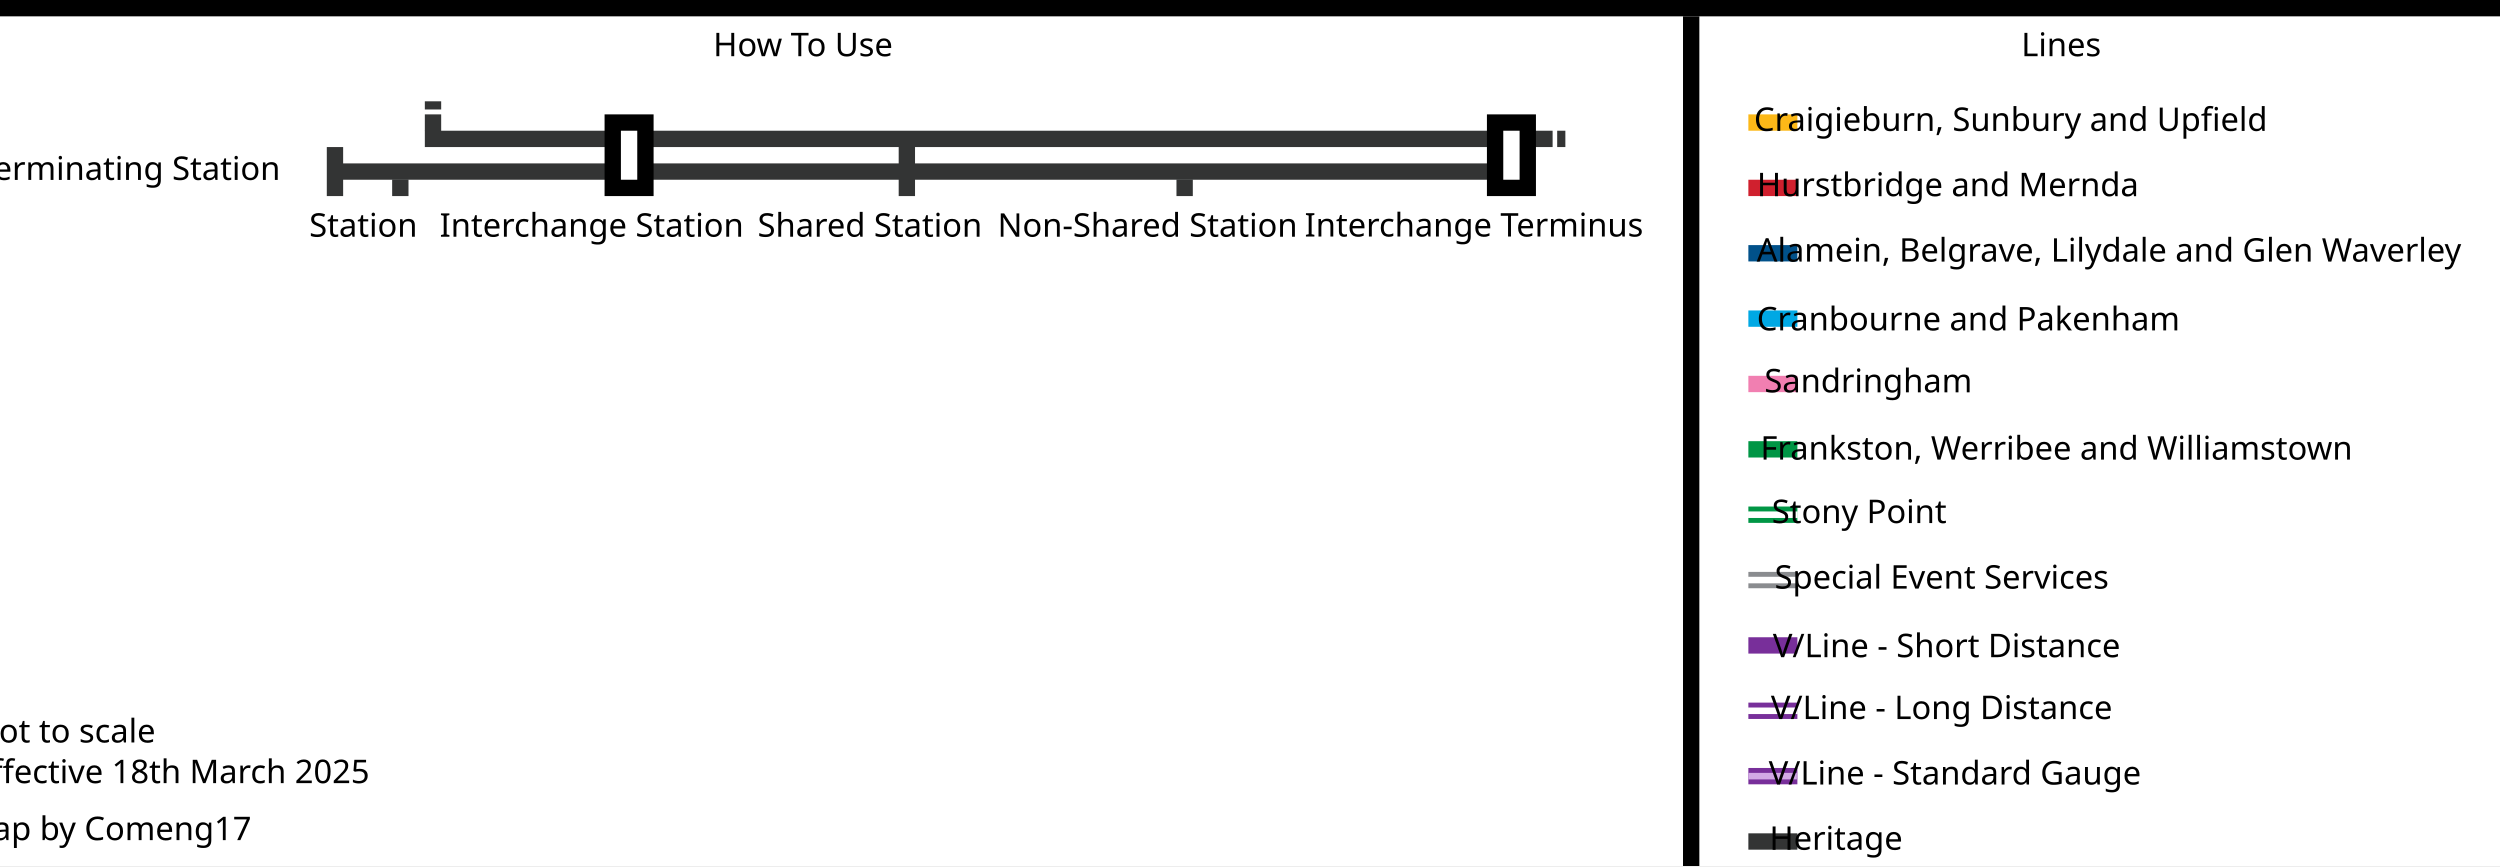
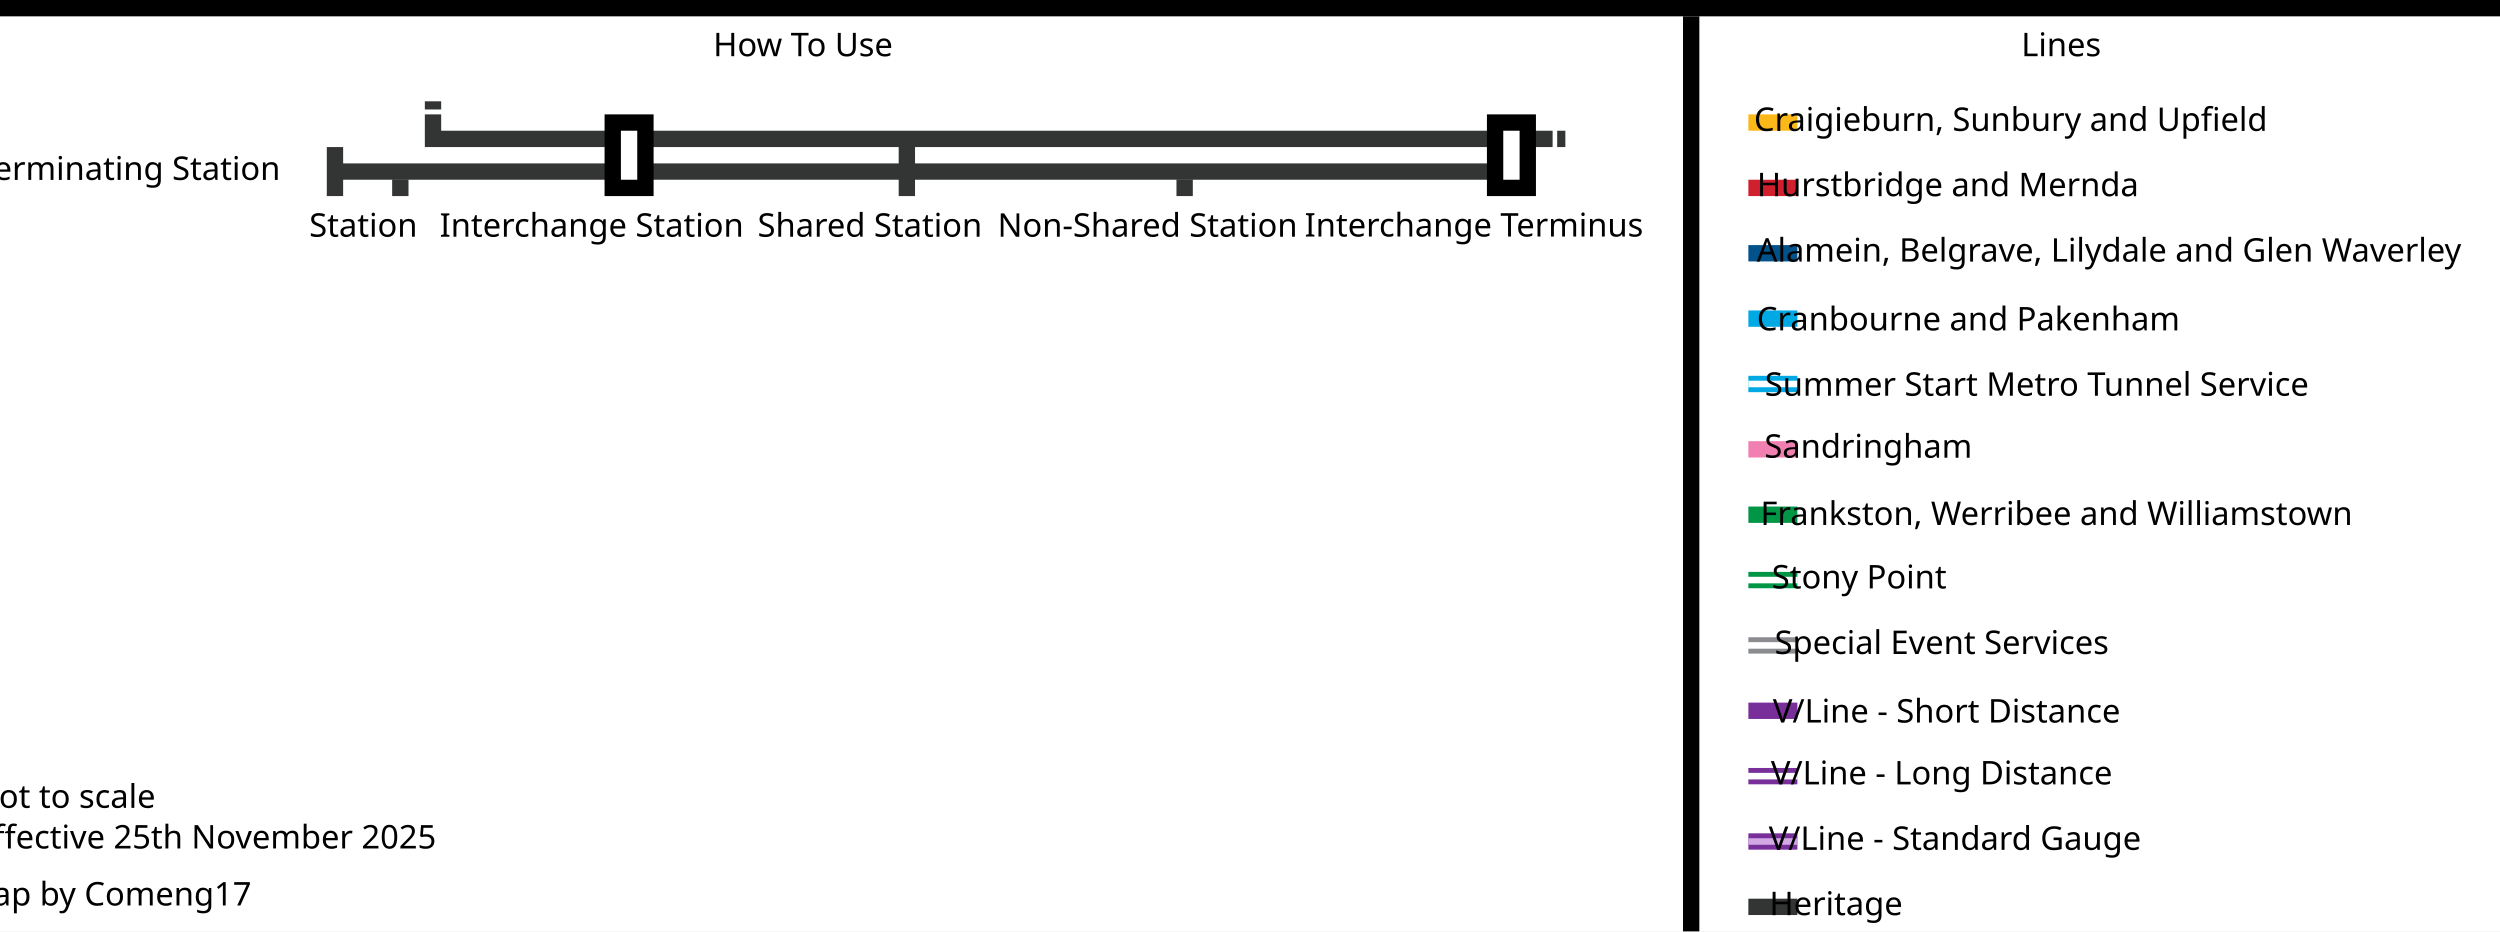
- <svg xmlns="http://www.w3.org/2000/svg" width="7650" height="2650.001" viewBox="0 0 2024.063 701.146" version="1.1" id="svg5" xml:space="preserve">
+ <svg xmlns="http://www.w3.org/2000/svg" width="7650" height="2850" viewBox="0 0 2024.063 754.062" version="1.1" id="svg5" xml:space="preserve">
  <defs id="defs2" />
  <g id="layer1" transform="translate(3333.75,1957.917)">
    <g id="g411">
      <rect style="display:inline;fill:#000000;fill-opacity:1;stroke-width:586.547;stroke-linecap:square" id="rect398" width="1362.604" height="687.917" x="-3333.75" y="-1944.688" />
      <rect style="display:inline;fill:#000000;fill-opacity:1;stroke-width:404.558;stroke-linecap:square" id="rect413" width="648.229" height="687.917" x="-1957.917" y="-1944.688" />
    </g>
-     <rect style="fill:#ffffff;fill-opacity:1;stroke-width:2064.04;stroke-linecap:square" id="rect593" width="2024.062" height="701.146" x="-3333.75" y="-1957.917" />
+     <rect style="fill:#ffffff;fill-opacity:1;stroke-width:2140.51;stroke-linecap:square" id="rect593" width="2024.062" height="754.063" x="-3333.75" y="-1957.917" />
    <g id="g2342" style="display:inline" transform="matrix(0.1,0,0,0.1443272,-3320.521,-1944.688)">
-       <rect style="fill:#000000;fill-opacity:1;stroke-width:481.072;stroke-linecap:square" id="rect2331" width="132.292" height="4766.368" x="13493.75" y="-2.8700356e-14" />
+       <rect style="fill:#000000;fill-opacity:1;stroke-width:499.232;stroke-linecap:square" id="rect2331" width="132.292" height="5133.012" x="13493.75" y="-3.0908076e-14" />
      <rect style="fill:#000000;fill-opacity:1;stroke-width:825.189;stroke-linecap:square" id="rect9896" width="20240.625" height="91.661" x="-132.292" y="-91.661" />
      <g id="g9906" transform="matrix(1,0,0,0.8199644,198.4378,0)" />
    </g>
    <g id="g7930" transform="matrix(0.1,0,0,0.1183432,-2394.479,-1944.688)">
      <g id="g7933" transform="translate(0,223.5726)">
-         <rect style="fill:#333434;fill-opacity:1;stroke:none;stroke-width:22.396;stroke-linecap:square;stroke-dasharray:none;stroke-opacity:1" id="rect10348" width="111.786" height="396.875" x="-5477.536" y="4762.498" transform="rotate(-90)" />
-         <g id="g8011" transform="matrix(6,0,0,1,-114458.76,-7713.266)">
+         <rect style="fill:#333434;fill-opacity:1;stroke:none;stroke-width:22.396;stroke-linecap:square;stroke-dasharray:none;stroke-opacity:1" id="rect10348" width="111.786" height="396.875" x="-5924.681" y="4762.498" transform="rotate(-90)" />
+         <g id="g8011" transform="matrix(6,0,0,1,-114458.76,-7266.121)">
          <rect style="fill:#782f9a;fill-opacity:1;stroke:none;stroke-width:0.963;stroke-linecap:square;stroke-dasharray:none;stroke-opacity:1" id="rect8003" width="6.615" height="12.404" x="-1346.729" y="-181.101" transform="matrix(10,0,0,9.011836,33337.5,14263.924)" />
          <rect style="fill:#d2a9e5;fill-opacity:1;stroke:none;stroke-width:0.606;stroke-linecap:square;stroke-dasharray:none;stroke-opacity:1" id="rect8005" width="6.545" height="4.962" x="-1346.729" y="-177.38" transform="matrix(10,0,0,9.011836,33337.5,14263.924)" />
        </g>
-         <g id="g7978" transform="matrix(0,-0.845,1.183432,0,-13451.417,16879.754)">
+         <g id="g7978" transform="matrix(0,-0.845,1.183432,0,-13451.417,17326.899)">
          <rect style="fill:#782f9a;fill-opacity:1;stroke:none;stroke-width:22.396;stroke-linecap:square;stroke-dasharray:none;stroke-opacity:1" id="rect7970" width="132.292" height="335.359" x="14552.081" y="15390.761" />
          <rect style="fill:#ffffff;fill-opacity:1;stroke:none;stroke-width:14.259;stroke-linecap:square;stroke-dasharray:none;stroke-opacity:1" id="rect7972" width="52.917" height="339.831" x="14591.769" y="15388.524" />
        </g>
-         <rect style="fill:#782f9a;fill-opacity:1;stroke:none;stroke-width:22.396;stroke-linecap:square;stroke-dasharray:none;stroke-opacity:1" id="rect7967" width="111.786" height="396.875" x="-4136.1" y="4762.5" transform="rotate(-90)" />
-         <g id="g7990" transform="translate(-25661.939,-8272.198)">
+         <rect style="fill:#782f9a;fill-opacity:1;stroke:none;stroke-width:22.396;stroke-linecap:square;stroke-dasharray:none;stroke-opacity:1" id="rect7967" width="111.786" height="396.875" x="-4583.245" y="4762.5" transform="rotate(-90)" />
+         <g id="g7990" transform="translate(-25661.939,-7825.053)">
          <rect style="fill:#8a8c8f;fill-opacity:1;stroke:none;stroke-width:22.396;stroke-linecap:square;stroke-dasharray:none;stroke-opacity:1" id="rect7980" width="396.875" height="111.786" x="30424.439" y="11849.365" />
          <rect style="fill:#ffffff;fill-opacity:1;stroke:none;stroke-width:14.259;stroke-linecap:square;stroke-dasharray:none;stroke-opacity:1" id="rect7982" width="402.167" height="44.715" x="30421.793" y="11882.901" />
        </g>
-         <g id="g8000" transform="matrix(0,-0.845,1.183432,0,-34790.063,38119.184)">
+         <g id="g8000" transform="matrix(0,-0.845,1.183432,0,-34790.063,38566.329)">
          <rect style="fill:#009645;fill-opacity:1;stroke:none;stroke-width:22.396;stroke-linecap:square;stroke-dasharray:none;stroke-opacity:1" id="rect7992" width="132.292" height="335.359" x="41275" y="33421.918" />
          <rect style="fill:#ffffff;fill-opacity:1;stroke:none;stroke-width:14.259;stroke-linecap:square;stroke-dasharray:none;stroke-opacity:1" id="rect7994" width="52.917" height="339.831" x="41314.688" y="33419.68" />
        </g>
-         <rect style="fill:#009645;fill-opacity:1;stroke:none;stroke-width:22.396;stroke-linecap:square;stroke-dasharray:none;stroke-opacity:1" id="rect7961" width="396.875" height="111.786" x="4762.5" y="2682.875" />
-         <rect style="fill:#f17fb1;fill-opacity:1;stroke:none;stroke-width:22.396;stroke-linecap:square;stroke-dasharray:none;stroke-opacity:1" id="rect7964" width="396.875" height="111.786" x="4762.5" y="2235.729" />
-         <rect style="fill:#00a8e4;fill-opacity:1;stroke:none;stroke-width:22.396;stroke-linecap:square;stroke-dasharray:none;stroke-opacity:1" id="rect7958" width="396.875" height="111.786" x="4762.5" y="1788.583" />
+         <rect style="fill:#009645;fill-opacity:1;stroke:none;stroke-width:22.396;stroke-linecap:square;stroke-dasharray:none;stroke-opacity:1" id="rect7961" width="396.875" height="111.786" x="4762.5" y="3130.021" />
+         <rect style="fill:#f17fb1;fill-opacity:1;stroke:none;stroke-width:22.396;stroke-linecap:square;stroke-dasharray:none;stroke-opacity:1" id="rect7964" width="396.875" height="111.786" x="4762.5" y="2682.874" />
+         <g id="g1">
+           <rect style="fill:#00a8e4;fill-opacity:1;stroke:none;stroke-width:22.396;stroke-linecap:square;stroke-dasharray:none;stroke-opacity:1" id="rect7958-9" width="396.875" height="111.786" x="4762.498" y="2235.729" />
+           <rect style="fill:#ffffff;fill-opacity:1;stroke:none;stroke-width:14.259;stroke-linecap:square;stroke-dasharray:none;stroke-opacity:1" id="rect7994-9" width="44.715" height="402.167" x="-2313.979" y="4762.498" transform="rotate(-90)" />
+         </g>
+         <rect style="fill:#00a8e4;fill-opacity:1;stroke:none;stroke-width:22.396;stroke-linecap:square;stroke-dasharray:none;stroke-opacity:1" id="rect7958" width="396.875" height="111.786" x="4762.498" y="1788.583" />
        <rect style="fill:#01518a;fill-opacity:1;stroke:none;stroke-width:22.396;stroke-linecap:square;stroke-dasharray:none;stroke-opacity:1" id="rect7955" width="396.875" height="111.786" x="-5159.374" y="1341.438" transform="scale(-1,1)" />
        <rect style="display:inline;fill:#d0202e;fill-opacity:1;stroke:none;stroke-width:22.396;stroke-linecap:square;stroke-dasharray:none;stroke-opacity:1" id="rect7951" width="396.875" height="111.786" x="-5159.375" y="894.292" transform="scale(-1,1)" />
        <rect style="fill:#fcb818;fill-opacity:1;stroke:none;stroke-width:22.396;stroke-linecap:square;stroke-dasharray:none;stroke-opacity:1" id="rect7926" width="111.786" height="396.875" x="447.146" y="4762.5" transform="matrix(0,1,1,0,0,0)" />
      </g>
      <g id="g9528" transform="translate(0,223.5726)">
-         <text xml:space="preserve" style="font-size:243.215px;font-family:'Book Antiqua';-inkscape-font-specification:'Book Antiqua';text-align:center;text-anchor:middle;fill:#00a8e4;fill-opacity:1;stroke:none;stroke-width:164.781;stroke-linecap:square;stroke-dasharray:none;stroke-opacity:1" x="5315.224" y="5959.503" id="text11337" transform="scale(1.087857,0.9192388)">
-           <tspan style="font-style:normal;font-variant:normal;font-weight:normal;font-stretch:normal;font-size:243.215px;font-family:'Network Sans 2019';-inkscape-font-specification:'Network Sans 2019, ';fill:#000000;fill-opacity:1;stroke-width:164.781" x="5315.224" y="5959.503" id="tspan11335">Heritage</tspan>
+         <text xml:space="preserve" style="font-size:243.215px;font-family:'Book Antiqua';-inkscape-font-specification:'Book Antiqua';text-align:center;text-anchor:middle;fill:#00a8e4;fill-opacity:1;stroke:none;stroke-width:164.781;stroke-linecap:square;stroke-dasharray:none;stroke-opacity:1" x="5315.224" y="6445.935" id="text11337" transform="scale(1.087857,0.9192388)">
+           <tspan style="font-style:normal;font-variant:normal;font-weight:normal;font-stretch:normal;font-size:243.215px;font-family:'Network Sans 2019';-inkscape-font-specification:'Network Sans 2019, ';fill:#000000;fill-opacity:1;stroke-width:164.781" x="5315.224" y="6445.935" id="tspan11335">Heritage</tspan>
        </text>
-         <text xml:space="preserve" style="font-size:243.215px;font-family:'Book Antiqua';-inkscape-font-specification:'Book Antiqua';text-align:center;text-anchor:middle;fill:#00a8e4;fill-opacity:1;stroke:none;stroke-width:164.781;stroke-linecap:square;stroke-dasharray:none;stroke-opacity:1" x="6199.678" y="5473.803" id="text9520-4-3" transform="scale(1.087857,0.9192388)">
-           <tspan style="font-style:normal;font-variant:normal;font-weight:normal;font-stretch:normal;font-size:243.215px;font-family:'Network Sans 2019';-inkscape-font-specification:'Network Sans 2019, ';fill:#000000;fill-opacity:1;stroke-width:164.781" x="6199.678" y="5473.803" id="tspan9563-6">V/Line - Standard Gauge</tspan>
+         <text xml:space="preserve" style="font-size:243.215px;font-family:'Book Antiqua';-inkscape-font-specification:'Book Antiqua';text-align:center;text-anchor:middle;fill:#00a8e4;fill-opacity:1;stroke:none;stroke-width:164.781;stroke-linecap:square;stroke-dasharray:none;stroke-opacity:1" x="6199.678" y="5960.235" id="text9520-4-3" transform="scale(1.087857,0.9192388)">
+           <tspan style="font-style:normal;font-variant:normal;font-weight:normal;font-stretch:normal;font-size:243.215px;font-family:'Network Sans 2019';-inkscape-font-specification:'Network Sans 2019, ';fill:#000000;fill-opacity:1;stroke-width:164.781" x="6199.678" y="5960.235" id="tspan9563-6">V/Line - Standard Gauge</tspan>
        </text>
-         <text xml:space="preserve" style="font-size:243.215px;font-family:'Book Antiqua';-inkscape-font-specification:'Book Antiqua';text-align:center;text-anchor:middle;fill:#00a8e4;fill-opacity:1;stroke:none;stroke-width:164.781;stroke-linecap:square;stroke-dasharray:none;stroke-opacity:1" x="6100.933" y="4986.643" id="text9520-4-3-2" transform="scale(1.087857,0.9192388)">
-           <tspan style="font-style:normal;font-variant:normal;font-weight:normal;font-stretch:normal;font-size:243.215px;font-family:'Network Sans 2019';-inkscape-font-specification:'Network Sans 2019, ';fill:#000000;fill-opacity:1;stroke-width:164.781" x="6100.933" y="4986.643" id="tspan9563-6-7">V/Line - Long Distance</tspan>
+         <text xml:space="preserve" style="font-size:243.215px;font-family:'Book Antiqua';-inkscape-font-specification:'Book Antiqua';text-align:center;text-anchor:middle;fill:#00a8e4;fill-opacity:1;stroke:none;stroke-width:164.781;stroke-linecap:square;stroke-dasharray:none;stroke-opacity:1" x="6100.933" y="5473.074" id="text9520-4-3-2" transform="scale(1.087857,0.9192388)">
+           <tspan style="font-style:normal;font-variant:normal;font-weight:normal;font-stretch:normal;font-size:243.215px;font-family:'Network Sans 2019';-inkscape-font-specification:'Network Sans 2019, ';fill:#000000;fill-opacity:1;stroke-width:164.781" x="6100.933" y="5473.074" id="tspan9563-6-7">V/Line - Long Distance</tspan>
        </text>
-         <text xml:space="preserve" style="font-size:243.215px;font-family:'Book Antiqua';-inkscape-font-specification:'Book Antiqua';text-align:center;text-anchor:middle;fill:#00a8e4;fill-opacity:1;stroke:none;stroke-width:164.781;stroke-linecap:square;stroke-dasharray:none;stroke-opacity:1" x="6137.901" y="4526.237" id="text9520-4-3-2-8" transform="scale(1.087857,0.9192388)">
-           <tspan style="font-style:normal;font-variant:normal;font-weight:normal;font-stretch:normal;font-size:243.215px;font-family:'Network Sans 2019';-inkscape-font-specification:'Network Sans 2019, ';fill:#000000;fill-opacity:1;stroke-width:164.781" x="6137.901" y="4526.237" id="tspan9563-6-7-8">V/Line - Short Distance</tspan>
+         <text xml:space="preserve" style="font-size:243.215px;font-family:'Book Antiqua';-inkscape-font-specification:'Book Antiqua';text-align:center;text-anchor:middle;fill:#00a8e4;fill-opacity:1;stroke:none;stroke-width:164.781;stroke-linecap:square;stroke-dasharray:none;stroke-opacity:1" x="6137.901" y="5012.668" id="text9520-4-3-2-8" transform="scale(1.087857,0.9192388)">
+           <tspan style="font-style:normal;font-variant:normal;font-weight:normal;font-stretch:normal;font-size:243.215px;font-family:'Network Sans 2019';-inkscape-font-specification:'Network Sans 2019, ';fill:#000000;fill-opacity:1;stroke-width:164.781" x="6137.901" y="5012.668" id="tspan9563-6-7-8">V/Line - Short Distance</tspan>
        </text>
-         <text xml:space="preserve" style="font-size:243.215px;font-family:'Book Antiqua';-inkscape-font-specification:'Book Antiqua';text-align:center;text-anchor:middle;fill:#00a8e4;fill-opacity:1;stroke:none;stroke-width:164.781;stroke-linecap:square;stroke-dasharray:none;stroke-opacity:1" x="6101.419" y="4015.971" id="text9520-4-3-2-8-4" transform="scale(1.087857,0.9192388)">
-           <tspan style="font-style:normal;font-variant:normal;font-weight:normal;font-stretch:normal;font-size:243.215px;font-family:'Network Sans 2019';-inkscape-font-specification:'Network Sans 2019, ';fill:#000000;fill-opacity:1;stroke-width:164.781" x="6101.419" y="4015.971" id="tspan9563-6-7-8-5">Special Event Services</tspan>
+         <text xml:space="preserve" style="font-size:243.215px;font-family:'Book Antiqua';-inkscape-font-specification:'Book Antiqua';text-align:center;text-anchor:middle;fill:#00a8e4;fill-opacity:1;stroke:none;stroke-width:164.781;stroke-linecap:square;stroke-dasharray:none;stroke-opacity:1" x="6101.419" y="4502.402" id="text9520-4-3-2-8-4" transform="scale(1.087857,0.9192388)">
+           <tspan style="font-style:normal;font-variant:normal;font-weight:normal;font-stretch:normal;font-size:243.215px;font-family:'Network Sans 2019';-inkscape-font-specification:'Network Sans 2019, ';fill:#000000;fill-opacity:1;stroke-width:164.781" x="6101.419" y="4502.402" id="tspan9563-6-7-8-5">Special Event Services</tspan>
        </text>
-         <text xml:space="preserve" style="font-size:243.215px;font-family:'Book Antiqua';-inkscape-font-specification:'Book Antiqua';text-align:center;text-anchor:middle;fill:#00a8e4;fill-opacity:1;stroke:none;stroke-width:164.781;stroke-linecap:square;stroke-dasharray:none;stroke-opacity:1" x="5487.301" y="3528.081" id="text9520-4-3-2-8-4-5" transform="scale(1.087857,0.9192388)">
-           <tspan style="font-style:normal;font-variant:normal;font-weight:normal;font-stretch:normal;font-size:243.215px;font-family:'Network Sans 2019';-inkscape-font-specification:'Network Sans 2019, ';fill:#000000;fill-opacity:1;stroke-width:164.781" x="5487.301" y="3528.081" id="tspan9563-6-7-8-5-0">Stony Point</tspan>
+         <text xml:space="preserve" style="font-size:243.215px;font-family:'Book Antiqua';-inkscape-font-specification:'Book Antiqua';text-align:center;text-anchor:middle;fill:#00a8e4;fill-opacity:1;stroke:none;stroke-width:164.781;stroke-linecap:square;stroke-dasharray:none;stroke-opacity:1" x="5487.301" y="4014.512" id="text9520-4-3-2-8-4-5" transform="scale(1.087857,0.9192388)">
+           <tspan style="font-style:normal;font-variant:normal;font-weight:normal;font-stretch:normal;font-size:243.215px;font-family:'Network Sans 2019';-inkscape-font-specification:'Network Sans 2019, ';fill:#000000;fill-opacity:1;stroke-width:164.781" x="5487.301" y="4014.512" id="tspan9563-6-7-8-5-0">Stony Point</tspan>
        </text>
-         <text xml:space="preserve" style="font-size:243.215px;font-family:'Book Antiqua';-inkscape-font-specification:'Book Antiqua';text-align:center;text-anchor:middle;fill:#00a8e4;fill-opacity:1;stroke:none;stroke-width:164.781;stroke-linecap:square;stroke-dasharray:none;stroke-opacity:1" x="6955.711" y="3055.878" id="text9520-4-3-2-8-4-5-2" transform="scale(1.087857,0.9192388)">
-           <tspan style="font-style:normal;font-variant:normal;font-weight:normal;font-stretch:normal;font-size:243.215px;font-family:'Network Sans 2019';-inkscape-font-specification:'Network Sans 2019, ';fill:#000000;fill-opacity:1;stroke-width:164.781" x="6955.711" y="3055.878" id="tspan9563-6-7-8-5-0-6">Frankston, Werribee and Williamstown</tspan>
+         <text xml:space="preserve" style="font-size:243.215px;font-family:'Book Antiqua';-inkscape-font-specification:'Book Antiqua';text-align:center;text-anchor:middle;fill:#00a8e4;fill-opacity:1;stroke:none;stroke-width:164.781;stroke-linecap:square;stroke-dasharray:none;stroke-opacity:1" x="6955.711" y="3542.31" id="text9520-4-3-2-8-4-5-2" transform="scale(1.087857,0.9192388)">
+           <tspan style="font-style:normal;font-variant:normal;font-weight:normal;font-stretch:normal;font-size:243.215px;font-family:'Network Sans 2019';-inkscape-font-specification:'Network Sans 2019, ';fill:#000000;fill-opacity:1;stroke-width:164.781" x="6955.711" y="3542.31" id="tspan9563-6-7-8-5-0-6">Frankston, Werribee and Williamstown</tspan>
        </text>
-         <text xml:space="preserve" style="font-size:243.215px;font-family:'Book Antiqua';-inkscape-font-specification:'Book Antiqua';text-align:center;text-anchor:middle;fill:#00a8e4;fill-opacity:1;stroke:none;stroke-width:164.781;stroke-linecap:square;stroke-dasharray:none;stroke-opacity:1" x="5555.158" y="2555.22" id="text9520-4-3-2-8-4-5-2-3" transform="scale(1.087857,0.9192388)">
-           <tspan style="font-style:normal;font-variant:normal;font-weight:normal;font-stretch:normal;font-size:243.215px;font-family:'Network Sans 2019';-inkscape-font-specification:'Network Sans 2019, ';fill:#000000;fill-opacity:1;stroke-width:164.781" x="5555.158" y="2555.22" id="tspan9563-6-7-8-5-0-6-2">Sandringham</tspan>
+         <text xml:space="preserve" style="font-size:243.215px;font-family:'Book Antiqua';-inkscape-font-specification:'Book Antiqua';text-align:center;text-anchor:middle;fill:#00a8e4;fill-opacity:1;stroke:none;stroke-width:164.781;stroke-linecap:square;stroke-dasharray:none;stroke-opacity:1" x="5555.158" y="3041.651" id="text9520-4-3-2-8-4-5-2-3" transform="scale(1.087857,0.9192388)">
+           <tspan style="font-style:normal;font-variant:normal;font-weight:normal;font-stretch:normal;font-size:243.215px;font-family:'Network Sans 2019';-inkscape-font-specification:'Network Sans 2019, ';fill:#000000;fill-opacity:1;stroke-width:164.781" x="5555.158" y="3041.651" id="tspan9563-6-7-8-5-0-6-2">Sandringham</tspan>
+         </text>
+         <text xml:space="preserve" style="font-size:243.215px;font-family:'Book Antiqua';-inkscape-font-specification:'Book Antiqua';text-align:center;text-anchor:middle;fill:#00a8e4;fill-opacity:1;stroke:none;stroke-width:164.781;stroke-linecap:square;stroke-dasharray:none;stroke-opacity:1" x="6809.172" y="2580.513" id="text9520-4-3-2-8-4-5-2-3-5-8" transform="scale(1.087857,0.9192388)">
+           <tspan style="font-style:normal;font-variant:normal;font-weight:normal;font-stretch:normal;font-size:243.215px;font-family:'Network Sans 2019';-inkscape-font-specification:'Network Sans 2019, ';fill:#000000;fill-opacity:1;stroke-width:164.781" x="6809.172" y="2580.513" id="tspan1">Summer Start Metro Tunnel Service</tspan>
        </text>
        <text xml:space="preserve" style="font-size:243.215px;font-family:'Book Antiqua';-inkscape-font-specification:'Book Antiqua';text-align:center;text-anchor:middle;fill:#00a8e4;fill-opacity:1;stroke:none;stroke-width:164.781;stroke-linecap:square;stroke-dasharray:none;stroke-opacity:1" x="6299.76" y="2094.084" id="text9520-4-3-2-8-4-5-2-3-5" transform="scale(1.087857,0.9192388)">
          <tspan style="font-style:normal;font-variant:normal;font-weight:normal;font-stretch:normal;font-size:243.215px;font-family:'Network Sans 2019';-inkscape-font-specification:'Network Sans 2019, ';fill:#000000;fill-opacity:1;stroke-width:164.781" x="6299.76" y="2094.084" id="tspan9563-6-7-8-5-0-6-2-9">Cranbourne and Pakenham</tspan>
        </text>
        <text xml:space="preserve" style="font-size:243.215px;font-family:'Book Antiqua';-inkscape-font-specification:'Book Antiqua';text-align:center;text-anchor:middle;fill:#00a8e4;fill-opacity:1;stroke:none;stroke-width:164.781;stroke-linecap:square;stroke-dasharray:none;stroke-opacity:1" x="7346.072" y="1582.359" id="text9520-4" transform="scale(1.087857,0.9192388)">
          <tspan style="font-style:normal;font-variant:normal;font-weight:normal;font-stretch:normal;font-size:243.215px;font-family:'Network Sans 2019';-inkscape-font-specification:'Network Sans 2019, ';fill:#000000;fill-opacity:1;stroke-width:164.781" x="7346.072" y="1582.359" id="tspan9563">Alamein, Belgrave, Lilydale and Glen Waverley</tspan>
        </text>
        <text xml:space="preserve" style="font-size:243.215px;font-family:'Book Antiqua';-inkscape-font-specification:'Book Antiqua';text-align:center;text-anchor:middle;fill:#00a8e4;fill-opacity:1;stroke:none;stroke-width:164.781;stroke-linecap:square;stroke-dasharray:none;stroke-opacity:1" x="6147.021" y="1095.198" id="text9520" transform="scale(1.087857,0.9192388)">
          <tspan style="font-style:normal;font-variant:normal;font-weight:normal;font-stretch:normal;font-size:243.215px;font-family:'Network Sans 2019';-inkscape-font-specification:'Network Sans 2019, ';fill:#000000;fill-opacity:1;stroke-width:164.781" x="6147.021" y="1095.198" id="tspan9518">Hurstbridge and Mernda</tspan>
        </text>
        <text xml:space="preserve" style="font-size:243.215px;font-family:'Book Antiqua';-inkscape-font-specification:'Book Antiqua';text-align:center;text-anchor:middle;fill:#00a8e4;fill-opacity:1;stroke:none;stroke-width:164.781;stroke-linecap:square;stroke-dasharray:none;stroke-opacity:1" x="6614.845" y="609.497" id="text9532" transform="scale(1.087857,0.9192388)">
          <tspan style="font-style:normal;font-variant:normal;font-weight:normal;font-stretch:normal;font-size:243.215px;font-family:'Network Sans 2019';-inkscape-font-specification:'Network Sans 2019, ';fill:#000000;fill-opacity:1;stroke-width:164.781" x="6614.845" y="609.497" id="tspan9530">Craigieburn, Sunbury and Upfield</tspan>
        </text>
      </g>
      <g id="g9801">
        <text xml:space="preserve" style="font-size:243.215px;font-family:'Book Antiqua';-inkscape-font-specification:'Book Antiqua';text-align:center;text-anchor:middle;fill:#00a8e4;fill-opacity:1;stroke:none;stroke-width:164.781;stroke-linecap:square;stroke-dasharray:none;stroke-opacity:1" x="6990.613" y="296.722" id="text9793" transform="scale(1.087857,0.9192388)">
          <tspan style="font-style:normal;font-variant:normal;font-weight:normal;font-stretch:normal;font-size:243.215px;font-family:'Network Sans 2019';-inkscape-font-specification:'Network Sans 2019, ';fill:#000000;fill-opacity:1;stroke-width:164.781" x="6990.613" y="296.722" id="tspan9791">Lines</tspan>
        </text>
      </g>
    </g>
    <g id="g2513" transform="matrix(0.1,0,0,0.1183432,-3161.771,-1865.313)">
      <g id="g2524" transform="matrix(0,-0.845,1.183432,0,529.1663,1565.01)">
        <g id="g4827" transform="translate(264.5833,561.168)">
          <rect style="fill:#333434;fill-opacity:1;stroke-width:612.065;stroke-linecap:square" id="rect2344" width="132.292" height="7715.502" x="1322.917" y="444.91" />
          <rect style="fill:#333434;fill-opacity:1;stroke-width:74.407;stroke-linecap:square" id="rect4833" width="134.938" height="111.786" x="1452.562" y="444.91" />
          <rect style="fill:#333434;fill-opacity:1;stroke-width:52.095;stroke-linecap:square" id="rect4835" width="66.146" height="111.786" x="1627.188" y="444.91" />
          <rect style="fill:#333434;fill-opacity:1;stroke-width:52.095;stroke-linecap:square" id="rect4926" width="55.893" height="132.292" x="-8247.605" y="1322.917" transform="rotate(-90)" />
        </g>
        <g id="g4831">
          <rect style="fill:#333434;fill-opacity:1;stroke-width:616.573;stroke-linecap:square" id="rect4829" width="132.292" height="7829.524" x="1322.917" y="444.91" />
        </g>
      </g>
      <g id="g2528" transform="matrix(0,-0.845,1.183432,0,529.1663,1565.01)">
        <g id="g4907" transform="matrix(0,-8.45,10,0,-529.1667,10507.927)" style="display:inline">
          <rect style="fill:#000000;fill-opacity:1;stroke:none;stroke-width:111.754;stroke-linecap:square;stroke-dasharray:none;stroke-opacity:1" id="rect4903" width="39.688" height="66.146" x="224.896" y="171.979" />
          <rect style="fill:#ffffff;fill-opacity:1;stroke:none;stroke-width:49.978;stroke-linecap:square;stroke-dasharray:none;stroke-opacity:1" id="rect4905" width="13.229" height="39.688" x="238.125" y="185.208" />
        </g>
        <rect style="display:inline;fill:#333434;fill-opacity:1;stroke-width:74.407;stroke-linecap:square" id="rect4871" width="134.938" height="111.786" x="1190.625" y="6148.256" />
        <rect style="display:inline;fill:#333434;fill-opacity:1;stroke-width:128.031;stroke-linecap:square" id="rect4846" width="399.521" height="111.786" x="1190.625" y="4247.886" />
        <g id="g4818" transform="matrix(0,-8.45,10,0,-529.1667,4471.459)" style="display:inline">
          <rect style="fill:#000000;fill-opacity:1;stroke:none;stroke-width:111.754;stroke-linecap:square;stroke-dasharray:none;stroke-opacity:1" id="rect4814" width="39.688" height="66.146" x="224.896" y="171.979" />
          <rect style="fill:#ffffff;fill-opacity:1;stroke:none;stroke-width:49.978;stroke-linecap:square;stroke-dasharray:none;stroke-opacity:1" id="rect4816" width="13.229" height="39.688" x="238.125" y="185.208" />
        </g>
        <rect style="fill:#333434;fill-opacity:1;stroke-width:74.406;stroke-linecap:square" id="rect2505" width="134.938" height="111.786" x="1190.625" y="782.505" />
        <rect style="fill:#333434;fill-opacity:1;stroke-width:127.606;stroke-linecap:square" id="rect2455" width="396.875" height="111.786" x="1190.625" y="335.359" />
      </g>
      <g id="g2517" transform="matrix(0,-0.845,1.183432,0,539.8839,1565.01)">
        <text xml:space="preserve" style="font-size:243.215px;font-family:'Book Antiqua';-inkscape-font-specification:'Book Antiqua';text-align:center;text-anchor:middle;fill:#00a8e4;fill-opacity:1;stroke:none;stroke-width:164.781;stroke-linecap:square;stroke-dasharray:none;stroke-opacity:1" x="9177.119" y="-793.492" id="text2349" transform="matrix(0,0.9192389,-1.087857,0,0,0)">
          <tspan style="font-style:normal;font-variant:normal;font-weight:normal;font-stretch:normal;font-size:243.215px;font-family:'Network Sans 2019';-inkscape-font-specification:'Network Sans 2019, ';fill:#000000;fill-opacity:1;stroke-width:164.781" x="9177.119" y="-793.492" id="tspan2347">Interchange Terminus</tspan>
        </text>
        <text xml:space="preserve" style="font-size:243.215px;font-family:'Book Antiqua';-inkscape-font-specification:'Book Antiqua';text-align:center;text-anchor:middle;fill:#00a8e4;fill-opacity:1;stroke:none;stroke-width:164.781;stroke-linecap:square;stroke-dasharray:none;stroke-opacity:1" x="6748.007" y="-792.032" id="text4855-3" transform="matrix(0,0.9192389,-1.087857,0,0,0)">
          <tspan style="font-style:normal;font-variant:normal;font-weight:normal;font-stretch:normal;font-size:243.215px;font-family:'Network Sans 2019';-inkscape-font-specification:'Network Sans 2019, ';fill:#000000;fill-opacity:1;stroke-width:164.781" x="6748.007" y="-792.032" id="tspan4853-0">Non-Shared Station</tspan>
        </text>
        <text xml:space="preserve" style="font-size:243.215px;font-family:'Book Antiqua';-inkscape-font-specification:'Book Antiqua';text-align:center;text-anchor:middle;fill:#00a8e4;fill-opacity:1;stroke:none;stroke-width:164.781;stroke-linecap:square;stroke-dasharray:none;stroke-opacity:1" x="4681.286" y="-792.032" id="text4855" transform="matrix(0,0.9192389,-1.087857,0,0,0)">
          <tspan style="font-style:normal;font-variant:normal;font-weight:normal;font-stretch:normal;font-size:243.215px;font-family:'Network Sans 2019';-inkscape-font-specification:'Network Sans 2019, ';fill:#000000;fill-opacity:1;stroke-width:164.781" x="4681.286" y="-792.032" id="tspan4853">Shared Station</tspan>
        </text>
        <text xml:space="preserve" style="font-size:243.215px;font-family:'Book Antiqua';-inkscape-font-specification:'Book Antiqua';text-align:center;text-anchor:middle;fill:#00a8e4;fill-opacity:1;stroke:none;stroke-width:164.781;stroke-linecap:square;stroke-dasharray:none;stroke-opacity:1" x="2610.916" y="-792.032" id="text4914" transform="matrix(0,0.9192389,-1.087857,0,0,0)">
          <tspan style="font-style:normal;font-variant:normal;font-weight:normal;font-stretch:normal;font-size:243.215px;font-family:'Network Sans 2019';-inkscape-font-specification:'Network Sans 2019, ';fill:#000000;fill-opacity:1;stroke-width:164.781" x="2610.916" y="-792.032" id="tspan4912">Interchange Station</tspan>
        </text>
        <text xml:space="preserve" style="font-size:243.215px;font-family:'Book Antiqua';-inkscape-font-specification:'Book Antiqua';text-align:center;text-anchor:middle;fill:#00a8e4;fill-opacity:1;stroke:none;stroke-width:164.781;stroke-linecap:square;stroke-dasharray:none;stroke-opacity:1" x="911.449" y="-792.032" id="text4842" transform="matrix(0,0.9192389,-1.087857,0,0,0)">
          <tspan style="font-style:normal;font-variant:normal;font-weight:normal;font-stretch:normal;font-size:243.215px;font-family:'Network Sans 2019';-inkscape-font-specification:'Network Sans 2019, ';fill:#000000;fill-opacity:1;stroke-width:164.781" x="911.449" y="-792.032" id="tspan4840">Station</tspan>
        </text>
        <text xml:space="preserve" style="font-size:243.215px;font-family:'Book Antiqua';-inkscape-font-specification:'Book Antiqua';text-align:center;text-anchor:middle;fill:#00a8e4;fill-opacity:1;stroke:none;stroke-width:164.781;stroke-linecap:square;stroke-dasharray:none;stroke-opacity:1" x="-832.161" y="-1214.617" id="text4710" transform="matrix(0,0.9192389,-1.087857,0,0,0)">
          <tspan style="font-style:normal;font-variant:normal;font-weight:normal;font-stretch:normal;font-size:243.215px;font-family:'Network Sans 2019';-inkscape-font-specification:'Network Sans 2019, ';fill:#000000;fill-opacity:1;stroke-width:164.781" x="-832.161" y="-1214.617" id="tspan4708">Terminating Station</tspan>
        </text>
      </g>
      <g id="g6411" transform="translate(-1587.5,-111.7865)">
-         <text xml:space="preserve" style="font-size:243.215px;font-family:'Book Antiqua';-inkscape-font-specification:'Book Antiqua';text-align:center;text-anchor:middle;fill:#00a8e4;fill-opacity:1;stroke:none;stroke-width:164.781;stroke-linecap:square;stroke-dasharray:none;stroke-opacity:1" x="961.672" y="5522.932" id="text6419" transform="scale(1.087857,0.9192388)">
-           <tspan style="font-style:normal;font-variant:normal;font-weight:normal;font-stretch:normal;font-size:243.215px;font-family:'Network Sans 2019';-inkscape-font-specification:'Network Sans 2019, ';fill:#000000;fill-opacity:1;stroke-width:164.781" x="961.672" y="5522.932" id="tspan6423">Map by Comeng17</tspan>
+         <text xml:space="preserve" style="font-size:243.215px;font-family:'Book Antiqua';-inkscape-font-specification:'Book Antiqua';text-align:center;text-anchor:middle;fill:#00a8e4;fill-opacity:1;stroke:none;stroke-width:164.781;stroke-linecap:square;stroke-dasharray:none;stroke-opacity:1" x="961.672" y="6009.362" id="text6419" transform="scale(1.087857,0.9192388)">
+           <tspan style="font-style:normal;font-variant:normal;font-weight:normal;font-stretch:normal;font-size:243.215px;font-family:'Network Sans 2019';-inkscape-font-specification:'Network Sans 2019, ';fill:#000000;fill-opacity:1;stroke-width:164.781" x="961.672" y="6009.362" id="tspan6423">Map by Comeng17</tspan>
        </text>
-         <text xml:space="preserve" style="font-size:243.215px;font-family:'Book Antiqua';-inkscape-font-specification:'Book Antiqua';text-align:center;text-anchor:middle;fill:#00a8e4;fill-opacity:1;stroke:none;stroke-width:164.781;stroke-linecap:square;stroke-dasharray:none;stroke-opacity:1" x="1438.375" y="5098.761" id="text6405" transform="scale(1.087856,0.9192393)">
-           <tspan style="font-style:normal;font-variant:normal;font-weight:normal;font-stretch:normal;font-size:243.215px;font-family:'Network Sans 2019';-inkscape-font-specification:'Network Sans 2019, ';fill:#000000;fill-opacity:1;stroke-width:164.781" x="1438.375" y="5098.761" id="tspan6403">Effective 18th March 2025</tspan>
+         <text xml:space="preserve" style="font-size:243.215px;font-family:'Book Antiqua';-inkscape-font-specification:'Book Antiqua';text-align:center;text-anchor:middle;fill:#00a8e4;fill-opacity:1;stroke:none;stroke-width:164.781;stroke-linecap:square;stroke-dasharray:none;stroke-opacity:1" x="1693.142" y="5585.191" id="text6405" transform="scale(1.087856,0.9192393)">
+           <tspan style="font-style:normal;font-variant:normal;font-weight:normal;font-stretch:normal;font-size:243.215px;font-family:'Network Sans 2019';-inkscape-font-specification:'Network Sans 2019, ';fill:#000000;fill-opacity:1;stroke-width:164.781" x="1693.142" y="5585.191" id="tspan2">Effective 25th November 2025</tspan>
        </text>
-         <text xml:space="preserve" style="font-size:243.215px;font-family:'Book Antiqua';-inkscape-font-specification:'Book Antiqua';text-align:center;text-anchor:middle;fill:#00a8e4;fill-opacity:1;stroke:none;stroke-width:164.781;stroke-linecap:square;stroke-dasharray:none;stroke-opacity:1" x="645.006" y="4796.204" id="text6415" transform="scale(1.087857,0.9192388)">
-           <tspan style="font-style:normal;font-variant:normal;font-weight:normal;font-stretch:normal;font-size:243.215px;font-family:'Network Sans 2019';-inkscape-font-specification:'Network Sans 2019, ';fill:#000000;fill-opacity:1;stroke-width:164.781" x="645.006" y="4796.204" id="tspan6413">Not to scale</tspan>
+         <text xml:space="preserve" style="font-size:243.215px;font-family:'Book Antiqua';-inkscape-font-specification:'Book Antiqua';text-align:center;text-anchor:middle;fill:#00a8e4;fill-opacity:1;stroke:none;stroke-width:164.781;stroke-linecap:square;stroke-dasharray:none;stroke-opacity:1" x="645.006" y="5282.635" id="text6415" transform="scale(1.087857,0.9192388)">
+           <tspan style="font-style:normal;font-variant:normal;font-weight:normal;font-stretch:normal;font-size:243.215px;font-family:'Network Sans 2019';-inkscape-font-specification:'Network Sans 2019, ';fill:#000000;fill-opacity:1;stroke-width:164.781" x="645.006" y="5282.635" id="tspan6413">Not to scale</tspan>
        </text>
        <text xml:space="preserve" style="font-size:243.215px;font-family:'Book Antiqua';-inkscape-font-specification:'Book Antiqua';text-align:center;text-anchor:middle;fill:#00a8e4;fill-opacity:1;stroke:none;stroke-width:164.781;stroke-linecap:square;stroke-dasharray:none;stroke-opacity:1" x="6139.361" y="-311.316" id="text7937" transform="scale(1.087857,0.9192388)">
          <tspan style="font-style:normal;font-variant:normal;font-weight:normal;font-stretch:normal;font-size:243.215px;font-family:'Network Sans 2019';-inkscape-font-specification:'Network Sans 2019, ';fill:#000000;fill-opacity:1;stroke-width:164.781" x="6139.361" y="-311.316" id="tspan7935">How To Use</tspan>
        </text>
      </g>
    </g>
  </g>
</svg>
